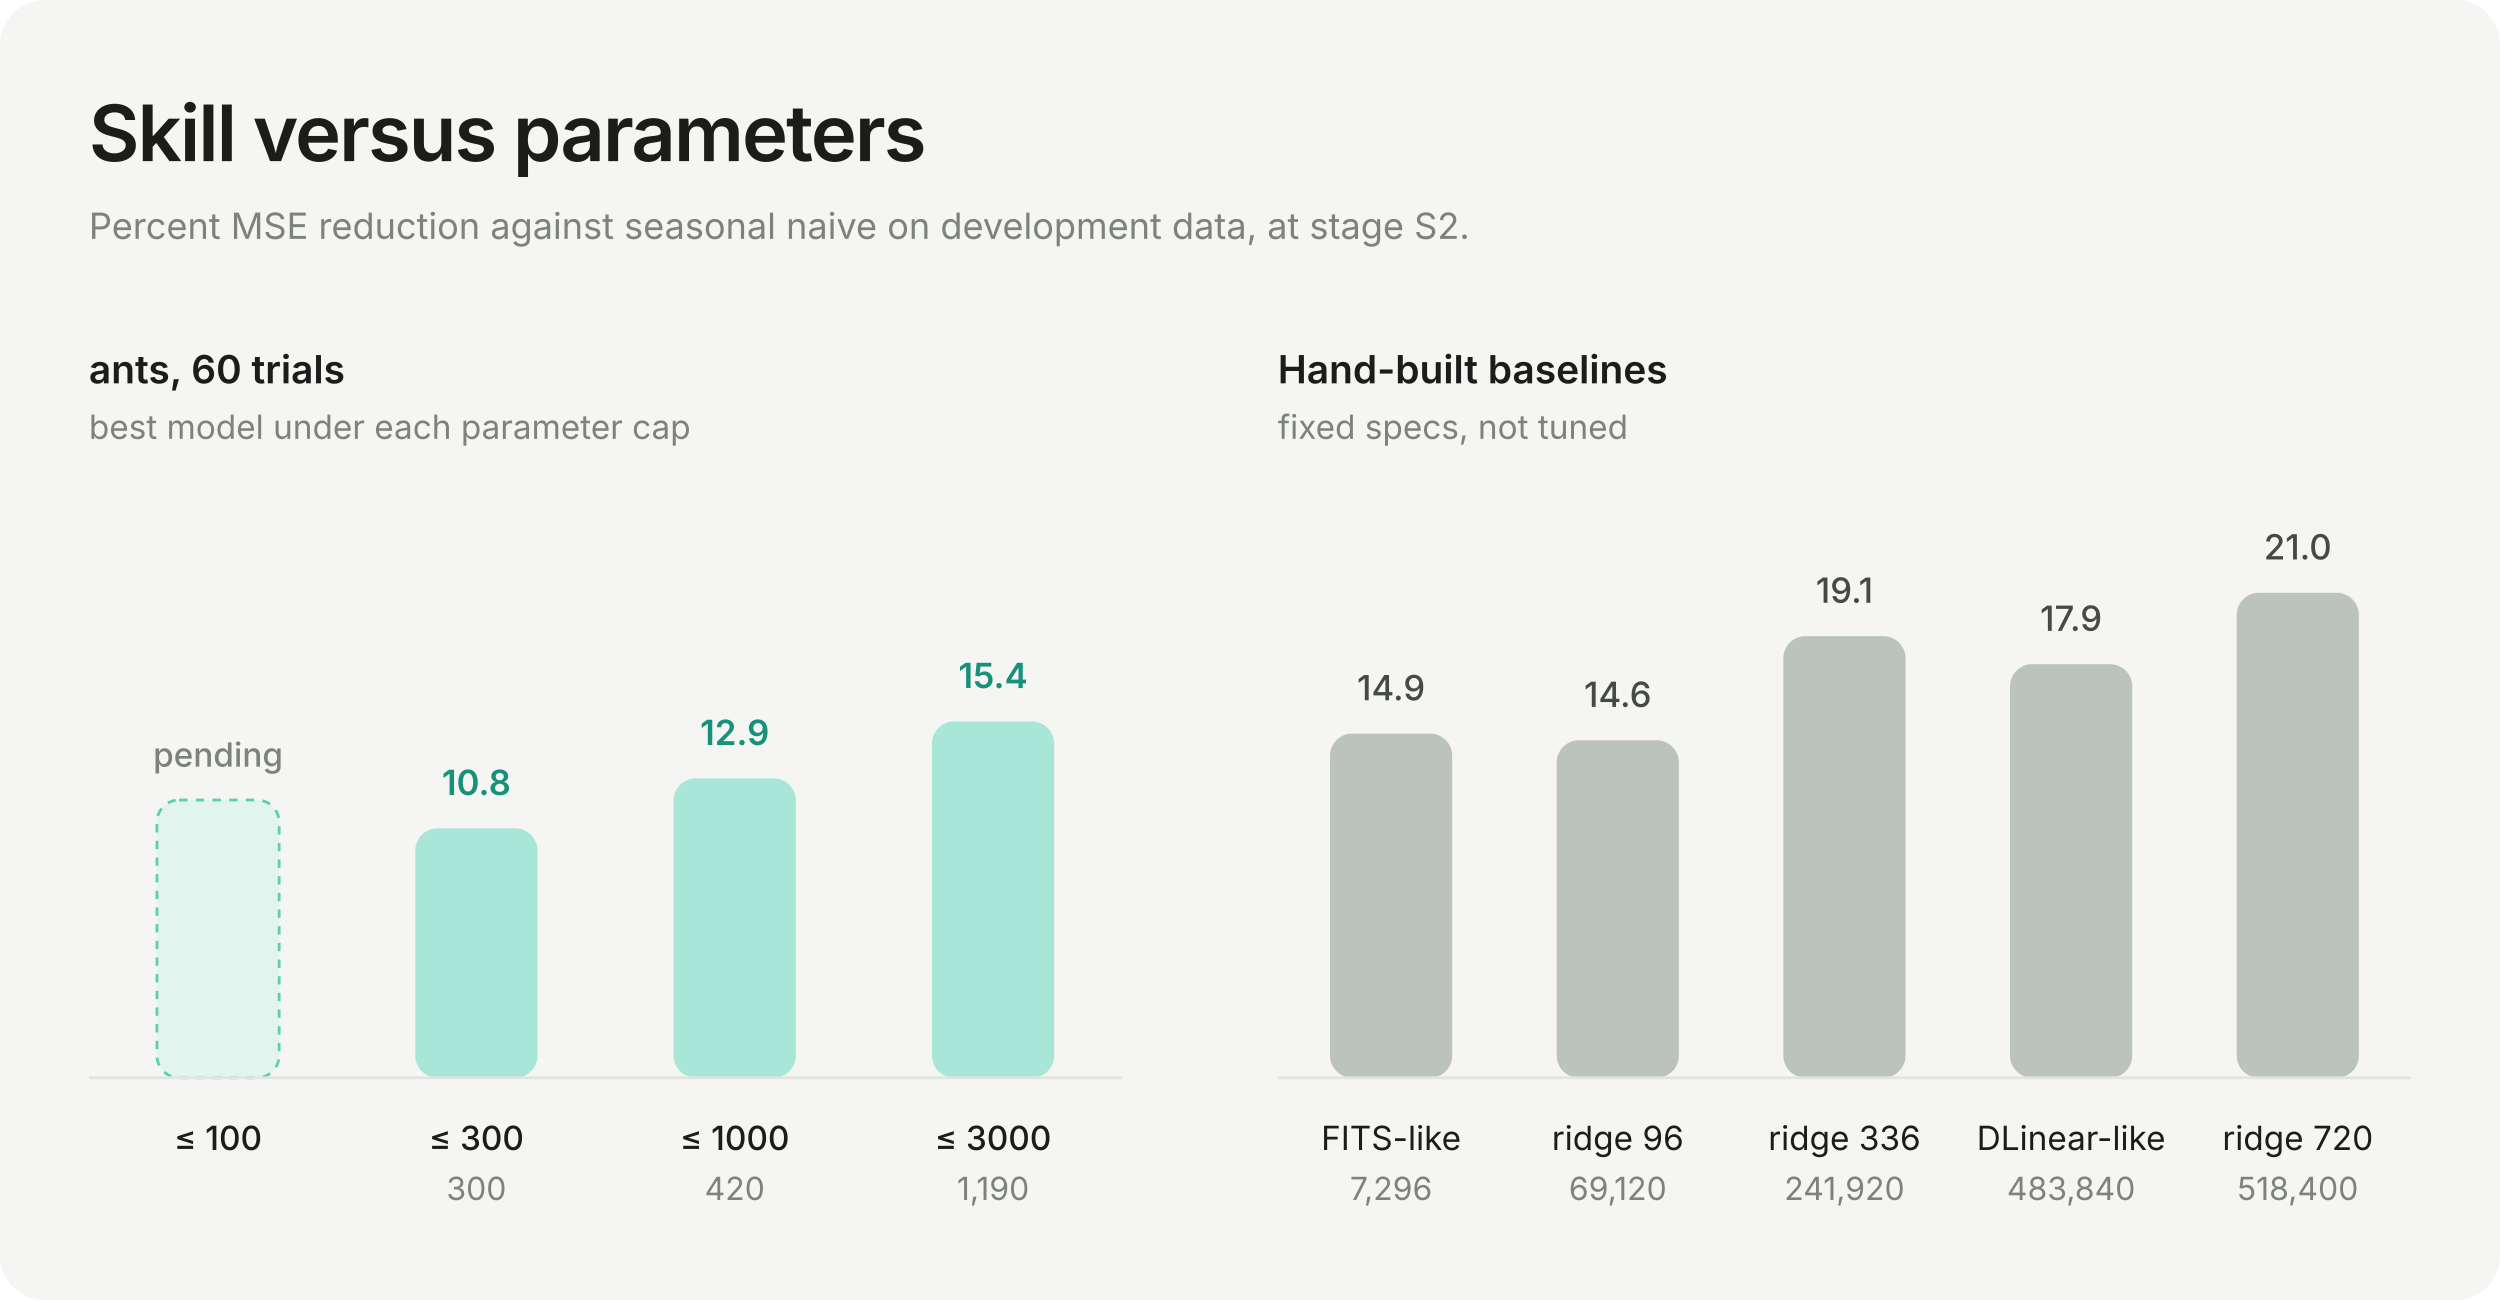
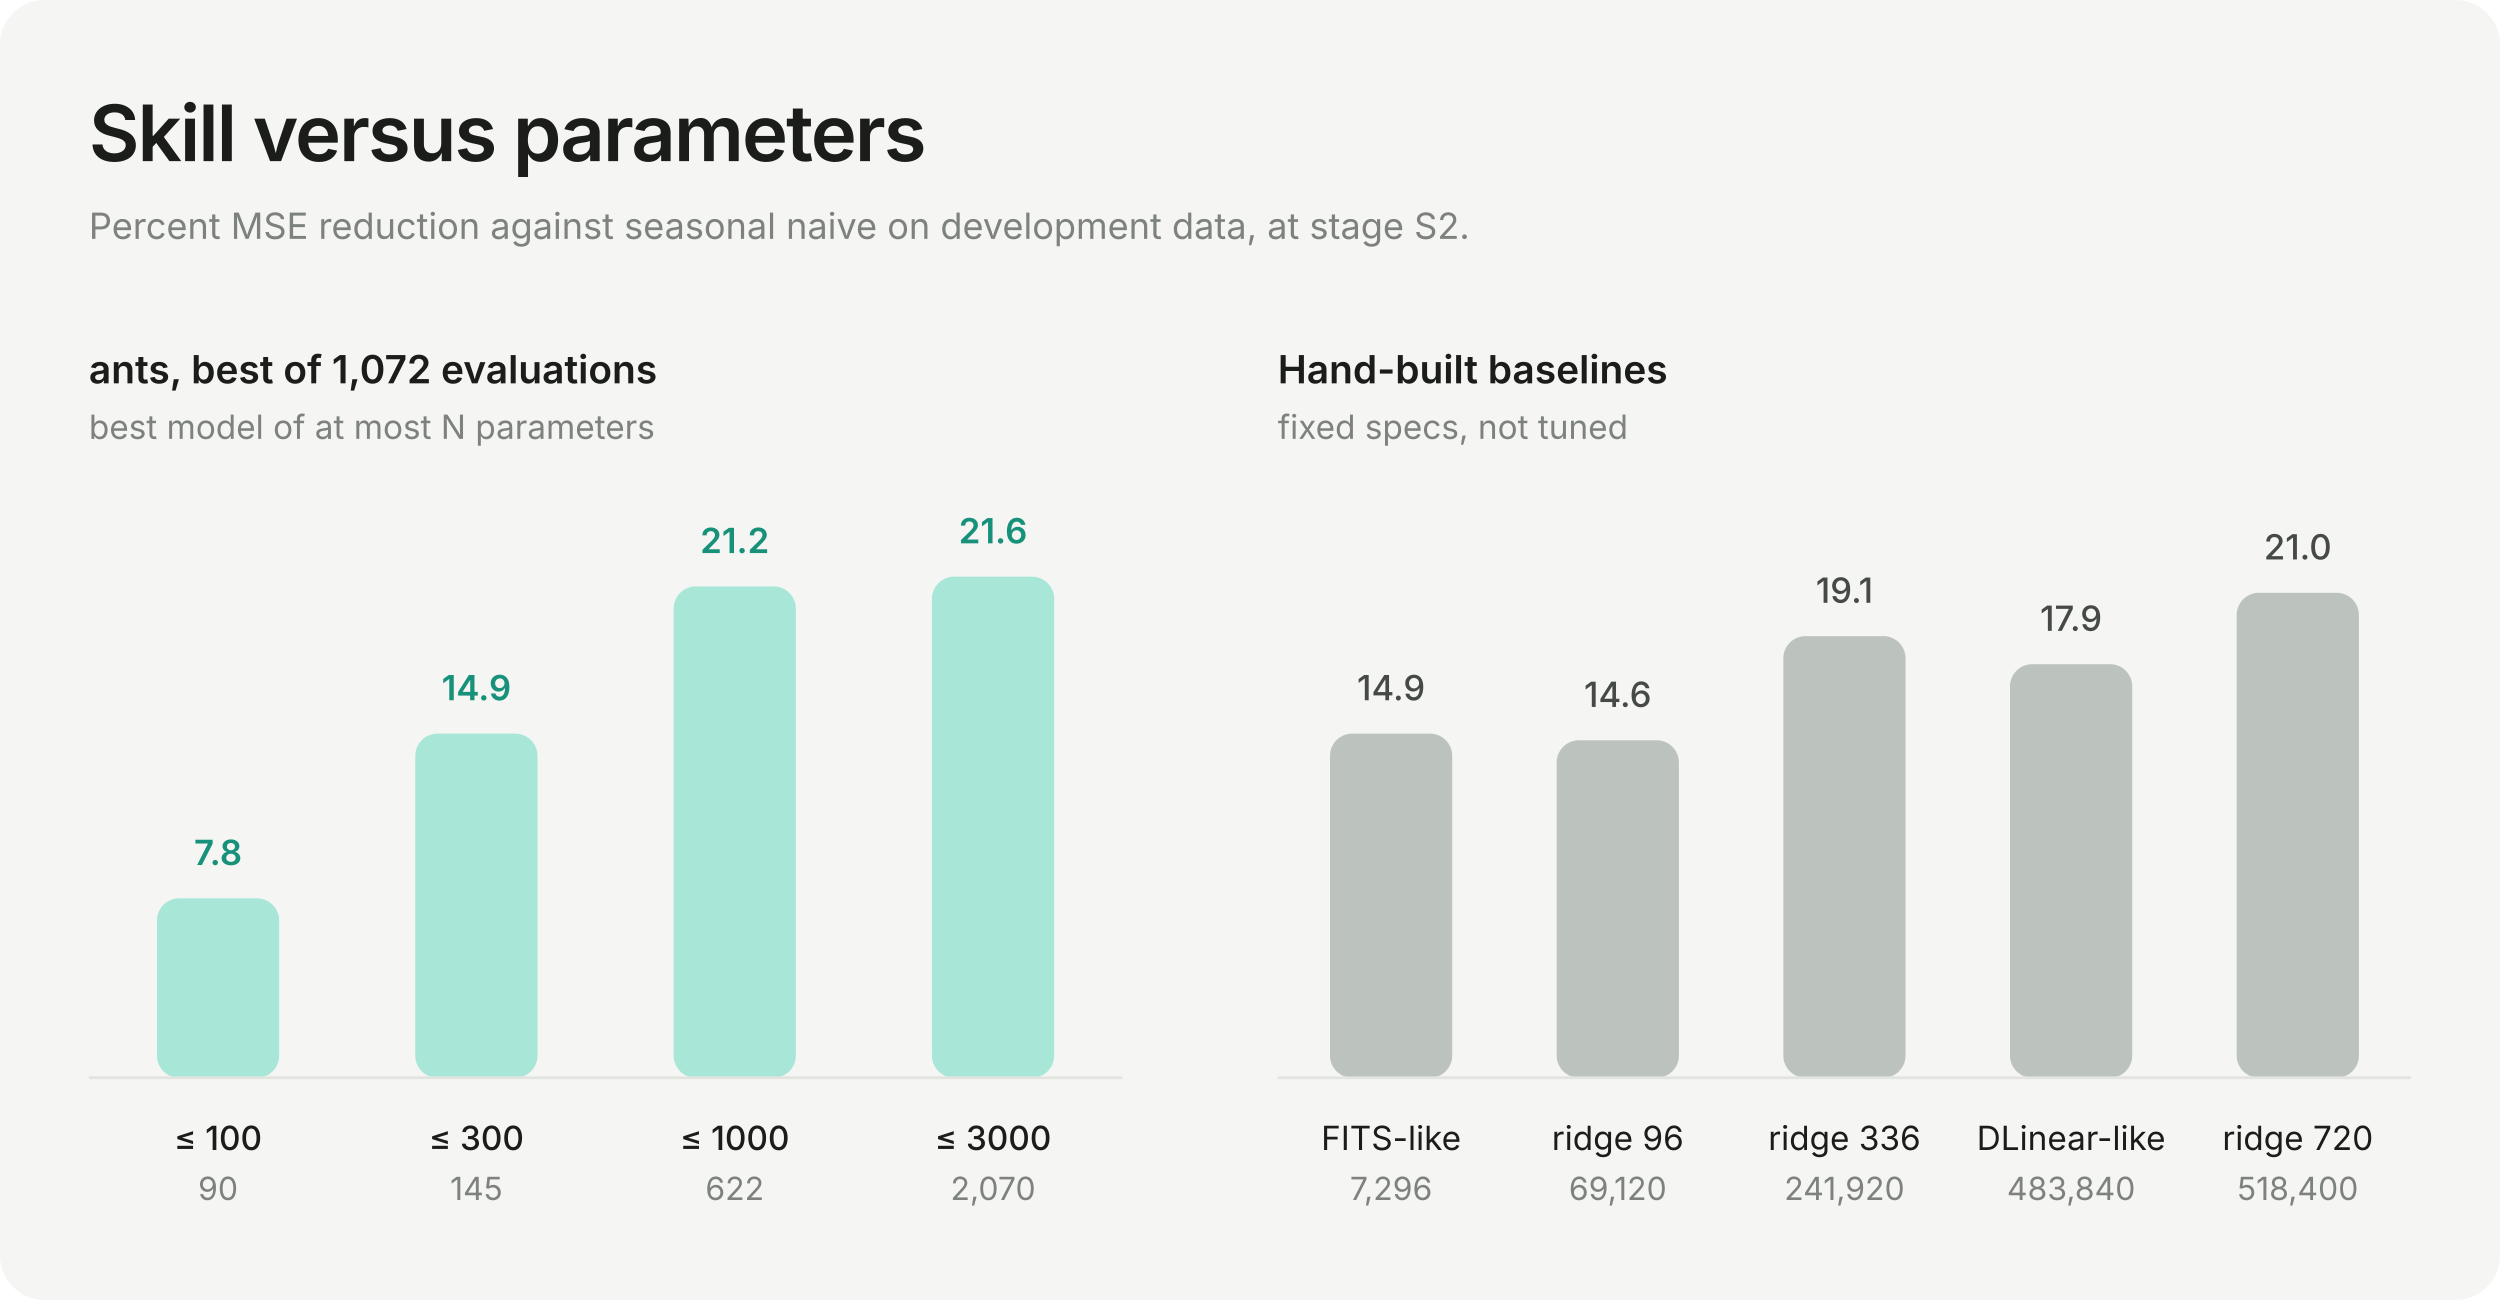
<svg xmlns="http://www.w3.org/2000/svg" viewBox="0 0 900 468" width="900" role="img" aria-label="Skill versus parameters">
  <rect width="900" height="468" rx="16" fill="#f5f5f3" />
  <text x="32.0" y="58.0" font-family="Inter,'Inter Variable',ui-sans-serif,-apple-system,BlinkMacSystemFont,'SF Pro Text','Segoe UI',Roboto,'Helvetica Neue',Arial,sans-serif" font-size="28" fill="#1b1d1b" text-anchor="start" font-weight="600" letter-spacing="-0.7" style="font-variant-numeric:tabular-nums;font-feature-settings:'tnum'">Skill versus parameters</text>
  <text x="32.0" y="86.0" font-family="Inter,'Inter Variable',ui-sans-serif,-apple-system,BlinkMacSystemFont,'SF Pro Text','Segoe UI',Roboto,'Helvetica Neue',Arial,sans-serif" font-size="13" fill="#7d827c" text-anchor="start" font-weight="400" letter-spacing="0" style="font-variant-numeric:tabular-nums;font-feature-settings:'tnum'">Percent MSE reduction against seasonal naive on development data, at stage S2.</text>
-   <text x="32.0" y="138.0" font-family="Inter,'Inter Variable',ui-sans-serif,-apple-system,BlinkMacSystemFont,'SF Pro Text','Segoe UI',Roboto,'Helvetica Neue',Arial,sans-serif" font-size="14" fill="#1b1d1b" text-anchor="start" font-weight="600" letter-spacing="0" style="font-variant-numeric:tabular-nums;font-feature-settings:'tnum'">ants, 60 trials</text>
-   <text x="32.0" y="158.0" font-family="Inter,'Inter Variable',ui-sans-serif,-apple-system,BlinkMacSystemFont,'SF Pro Text','Segoe UI',Roboto,'Helvetica Neue',Arial,sans-serif" font-size="12" fill="#7d827c" text-anchor="start" font-weight="400" letter-spacing="0" style="font-variant-numeric:tabular-nums;font-feature-settings:'tnum'">best model under each parameter cap</text>
-   <rect x="56.5" y="288.0" width="44" height="100.0" rx="8" fill="#e1f5ee" stroke="#5ccfb1" stroke-dasharray="3 3" />
-   <text x="78.5" y="276.0" font-family="Inter,'Inter Variable',ui-sans-serif,-apple-system,BlinkMacSystemFont,'SF Pro Text','Segoe UI',Roboto,'Helvetica Neue',Arial,sans-serif" font-size="12" fill="#7d827c" text-anchor="middle" font-weight="500" letter-spacing="0" style="font-variant-numeric:tabular-nums;font-feature-settings:'tnum'">pending</text>
+   <text x="32.0" y="138.0" font-family="Inter,'Inter Variable',ui-sans-serif,-apple-system,BlinkMacSystemFont,'SF Pro Text','Segoe UI',Roboto,'Helvetica Neue',Arial,sans-serif" font-size="14" fill="#1b1d1b" text-anchor="start" font-weight="600" letter-spacing="0" style="font-variant-numeric:tabular-nums;font-feature-settings:'tnum'">ants, best of 1,072 evaluations</text>
+   <text x="32.0" y="158.0" font-family="Inter,'Inter Variable',ui-sans-serif,-apple-system,BlinkMacSystemFont,'SF Pro Text','Segoe UI',Roboto,'Helvetica Neue',Arial,sans-serif" font-size="12" fill="#7d827c" text-anchor="start" font-weight="400" letter-spacing="0" style="font-variant-numeric:tabular-nums;font-feature-settings:'tnum'">best model of at most N parameters</text>
+   <rect x="56.5" y="323.4" width="44" height="64.6" rx="8" fill="#a8e6d7" />
+   <text x="78.5" y="311.4" font-family="Inter,'Inter Variable',ui-sans-serif,-apple-system,BlinkMacSystemFont,'SF Pro Text','Segoe UI',Roboto,'Helvetica Neue',Arial,sans-serif" font-size="12.5" fill="#17917a" text-anchor="middle" font-weight="600" letter-spacing="0" style="font-variant-numeric:tabular-nums;font-feature-settings:'tnum'">7.8</text>
  <text x="78.5" y="414.0" font-family="Inter,'Inter Variable',ui-sans-serif,-apple-system,BlinkMacSystemFont,'SF Pro Text','Segoe UI',Roboto,'Helvetica Neue',Arial,sans-serif" font-size="12" fill="#1b1d1b" text-anchor="middle" font-weight="500" letter-spacing="0" style="font-variant-numeric:tabular-nums;font-feature-settings:'tnum'">≤ 100</text>
-   <text x="78.5" y="432.0" font-family="Inter,'Inter Variable',ui-sans-serif,-apple-system,BlinkMacSystemFont,'SF Pro Text','Segoe UI',Roboto,'Helvetica Neue',Arial,sans-serif" font-size="11.5" fill="#7d827c" text-anchor="middle" font-weight="400" letter-spacing="0" style="font-variant-numeric:tabular-nums;font-feature-settings:'tnum'" />
-   <rect x="149.5" y="298.2" width="44" height="89.8" rx="8" fill="#a8e6d7" />
-   <text x="171.5" y="286.2" font-family="Inter,'Inter Variable',ui-sans-serif,-apple-system,BlinkMacSystemFont,'SF Pro Text','Segoe UI',Roboto,'Helvetica Neue',Arial,sans-serif" font-size="12.5" fill="#17917a" text-anchor="middle" font-weight="600" letter-spacing="0" style="font-variant-numeric:tabular-nums;font-feature-settings:'tnum'">10.8</text>
+   <text x="78.5" y="432.0" font-family="Inter,'Inter Variable',ui-sans-serif,-apple-system,BlinkMacSystemFont,'SF Pro Text','Segoe UI',Roboto,'Helvetica Neue',Arial,sans-serif" font-size="11.5" fill="#7d827c" text-anchor="middle" font-weight="400" letter-spacing="0" style="font-variant-numeric:tabular-nums;font-feature-settings:'tnum'">90</text>
+   <rect x="149.5" y="264.1" width="44" height="123.9" rx="8" fill="#a8e6d7" />
+   <text x="171.5" y="252.1" font-family="Inter,'Inter Variable',ui-sans-serif,-apple-system,BlinkMacSystemFont,'SF Pro Text','Segoe UI',Roboto,'Helvetica Neue',Arial,sans-serif" font-size="12.5" fill="#17917a" text-anchor="middle" font-weight="600" letter-spacing="0" style="font-variant-numeric:tabular-nums;font-feature-settings:'tnum'">14.9</text>
  <text x="171.5" y="414.0" font-family="Inter,'Inter Variable',ui-sans-serif,-apple-system,BlinkMacSystemFont,'SF Pro Text','Segoe UI',Roboto,'Helvetica Neue',Arial,sans-serif" font-size="12" fill="#1b1d1b" text-anchor="middle" font-weight="500" letter-spacing="0" style="font-variant-numeric:tabular-nums;font-feature-settings:'tnum'">≤ 300</text>
-   <text x="171.5" y="432.0" font-family="Inter,'Inter Variable',ui-sans-serif,-apple-system,BlinkMacSystemFont,'SF Pro Text','Segoe UI',Roboto,'Helvetica Neue',Arial,sans-serif" font-size="11.5" fill="#7d827c" text-anchor="middle" font-weight="400" letter-spacing="0" style="font-variant-numeric:tabular-nums;font-feature-settings:'tnum'">300</text>
-   <rect x="242.5" y="280.2" width="44" height="107.8" rx="8" fill="#a8e6d7" />
-   <text x="264.5" y="268.2" font-family="Inter,'Inter Variable',ui-sans-serif,-apple-system,BlinkMacSystemFont,'SF Pro Text','Segoe UI',Roboto,'Helvetica Neue',Arial,sans-serif" font-size="12.5" fill="#17917a" text-anchor="middle" font-weight="600" letter-spacing="0" style="font-variant-numeric:tabular-nums;font-feature-settings:'tnum'">12.9</text>
+   <text x="171.5" y="432.0" font-family="Inter,'Inter Variable',ui-sans-serif,-apple-system,BlinkMacSystemFont,'SF Pro Text','Segoe UI',Roboto,'Helvetica Neue',Arial,sans-serif" font-size="11.5" fill="#7d827c" text-anchor="middle" font-weight="400" letter-spacing="0" style="font-variant-numeric:tabular-nums;font-feature-settings:'tnum'">145</text>
+   <rect x="242.5" y="211.1" width="44" height="176.9" rx="8" fill="#a8e6d7" />
+   <text x="264.5" y="199.1" font-family="Inter,'Inter Variable',ui-sans-serif,-apple-system,BlinkMacSystemFont,'SF Pro Text','Segoe UI',Roboto,'Helvetica Neue',Arial,sans-serif" font-size="12.5" fill="#17917a" text-anchor="middle" font-weight="600" letter-spacing="0" style="font-variant-numeric:tabular-nums;font-feature-settings:'tnum'">21.2</text>
  <text x="264.5" y="414.0" font-family="Inter,'Inter Variable',ui-sans-serif,-apple-system,BlinkMacSystemFont,'SF Pro Text','Segoe UI',Roboto,'Helvetica Neue',Arial,sans-serif" font-size="12" fill="#1b1d1b" text-anchor="middle" font-weight="500" letter-spacing="0" style="font-variant-numeric:tabular-nums;font-feature-settings:'tnum'">≤ 1000</text>
-   <text x="264.5" y="432.0" font-family="Inter,'Inter Variable',ui-sans-serif,-apple-system,BlinkMacSystemFont,'SF Pro Text','Segoe UI',Roboto,'Helvetica Neue',Arial,sans-serif" font-size="11.5" fill="#7d827c" text-anchor="middle" font-weight="400" letter-spacing="0" style="font-variant-numeric:tabular-nums;font-feature-settings:'tnum'">420</text>
-   <rect x="335.5" y="259.7" width="44" height="128.3" rx="8" fill="#a8e6d7" />
-   <text x="357.5" y="247.7" font-family="Inter,'Inter Variable',ui-sans-serif,-apple-system,BlinkMacSystemFont,'SF Pro Text','Segoe UI',Roboto,'Helvetica Neue',Arial,sans-serif" font-size="12.5" fill="#17917a" text-anchor="middle" font-weight="600" letter-spacing="0" style="font-variant-numeric:tabular-nums;font-feature-settings:'tnum'">15.4</text>
+   <text x="264.5" y="432.0" font-family="Inter,'Inter Variable',ui-sans-serif,-apple-system,BlinkMacSystemFont,'SF Pro Text','Segoe UI',Roboto,'Helvetica Neue',Arial,sans-serif" font-size="11.5" fill="#7d827c" text-anchor="middle" font-weight="400" letter-spacing="0" style="font-variant-numeric:tabular-nums;font-feature-settings:'tnum'">622</text>
+   <rect x="335.5" y="207.6" width="44" height="180.4" rx="8" fill="#a8e6d7" />
+   <text x="357.5" y="195.6" font-family="Inter,'Inter Variable',ui-sans-serif,-apple-system,BlinkMacSystemFont,'SF Pro Text','Segoe UI',Roboto,'Helvetica Neue',Arial,sans-serif" font-size="12.5" fill="#17917a" text-anchor="middle" font-weight="600" letter-spacing="0" style="font-variant-numeric:tabular-nums;font-feature-settings:'tnum'">21.6</text>
  <text x="357.5" y="414.0" font-family="Inter,'Inter Variable',ui-sans-serif,-apple-system,BlinkMacSystemFont,'SF Pro Text','Segoe UI',Roboto,'Helvetica Neue',Arial,sans-serif" font-size="12" fill="#1b1d1b" text-anchor="middle" font-weight="500" letter-spacing="0" style="font-variant-numeric:tabular-nums;font-feature-settings:'tnum'">≤ 3000</text>
-   <text x="357.5" y="432.0" font-family="Inter,'Inter Variable',ui-sans-serif,-apple-system,BlinkMacSystemFont,'SF Pro Text','Segoe UI',Roboto,'Helvetica Neue',Arial,sans-serif" font-size="11.5" fill="#7d827c" text-anchor="middle" font-weight="400" letter-spacing="0" style="font-variant-numeric:tabular-nums;font-feature-settings:'tnum'">1,190</text>
+   <text x="357.5" y="432.0" font-family="Inter,'Inter Variable',ui-sans-serif,-apple-system,BlinkMacSystemFont,'SF Pro Text','Segoe UI',Roboto,'Helvetica Neue',Arial,sans-serif" font-size="11.5" fill="#7d827c" text-anchor="middle" font-weight="400" letter-spacing="0" style="font-variant-numeric:tabular-nums;font-feature-settings:'tnum'">2,070</text>
  <line x1="32" x2="404" y1="388" y2="388" stroke="#e2e4df" />
  <text x="460.0" y="138.0" font-family="Inter,'Inter Variable',ui-sans-serif,-apple-system,BlinkMacSystemFont,'SF Pro Text','Segoe UI',Roboto,'Helvetica Neue',Arial,sans-serif" font-size="14" fill="#1b1d1b" text-anchor="start" font-weight="600" letter-spacing="0" style="font-variant-numeric:tabular-nums;font-feature-settings:'tnum'">Hand-built baselines</text>
  <text x="460.0" y="158.0" font-family="Inter,'Inter Variable',ui-sans-serif,-apple-system,BlinkMacSystemFont,'SF Pro Text','Segoe UI',Roboto,'Helvetica Neue',Arial,sans-serif" font-size="12" fill="#7d827c" text-anchor="start" font-weight="400" letter-spacing="0" style="font-variant-numeric:tabular-nums;font-feature-settings:'tnum'">fixed specs, not tuned</text>
  <rect x="478.8" y="264.1" width="44" height="123.9" rx="8" fill="#bcc3be" />
  <text x="500.8" y="252.1" font-family="Inter,'Inter Variable',ui-sans-serif,-apple-system,BlinkMacSystemFont,'SF Pro Text','Segoe UI',Roboto,'Helvetica Neue',Arial,sans-serif" font-size="12.5" fill="#454a46" text-anchor="middle" font-weight="500" letter-spacing="0" style="font-variant-numeric:tabular-nums;font-feature-settings:'tnum'">14.9</text>
  <text x="500.8" y="414.0" font-family="Inter,'Inter Variable',ui-sans-serif,-apple-system,BlinkMacSystemFont,'SF Pro Text','Segoe UI',Roboto,'Helvetica Neue',Arial,sans-serif" font-size="12" fill="#1b1d1b" text-anchor="middle" font-weight="400" letter-spacing="0" style="font-variant-numeric:tabular-nums;font-feature-settings:'tnum'">FITS-like</text>
  <text x="500.8" y="432.0" font-family="Inter,'Inter Variable',ui-sans-serif,-apple-system,BlinkMacSystemFont,'SF Pro Text','Segoe UI',Roboto,'Helvetica Neue',Arial,sans-serif" font-size="11.5" fill="#7d827c" text-anchor="middle" font-weight="400" letter-spacing="0" style="font-variant-numeric:tabular-nums;font-feature-settings:'tnum'">7,296</text>
  <rect x="560.4" y="266.5" width="44" height="121.5" rx="8" fill="#bcc3be" />
  <text x="582.4" y="254.5" font-family="Inter,'Inter Variable',ui-sans-serif,-apple-system,BlinkMacSystemFont,'SF Pro Text','Segoe UI',Roboto,'Helvetica Neue',Arial,sans-serif" font-size="12.5" fill="#454a46" text-anchor="middle" font-weight="500" letter-spacing="0" style="font-variant-numeric:tabular-nums;font-feature-settings:'tnum'">14.6</text>
  <text x="582.4" y="414.0" font-family="Inter,'Inter Variable',ui-sans-serif,-apple-system,BlinkMacSystemFont,'SF Pro Text','Segoe UI',Roboto,'Helvetica Neue',Arial,sans-serif" font-size="12" fill="#1b1d1b" text-anchor="middle" font-weight="400" letter-spacing="0" style="font-variant-numeric:tabular-nums;font-feature-settings:'tnum'">ridge 96</text>
  <text x="582.4" y="432.0" font-family="Inter,'Inter Variable',ui-sans-serif,-apple-system,BlinkMacSystemFont,'SF Pro Text','Segoe UI',Roboto,'Helvetica Neue',Arial,sans-serif" font-size="11.5" fill="#7d827c" text-anchor="middle" font-weight="400" letter-spacing="0" style="font-variant-numeric:tabular-nums;font-feature-settings:'tnum'">69,120</text>
  <rect x="642.0" y="229.0" width="44" height="159.0" rx="8" fill="#bcc3be" />
  <text x="664.0" y="217.0" font-family="Inter,'Inter Variable',ui-sans-serif,-apple-system,BlinkMacSystemFont,'SF Pro Text','Segoe UI',Roboto,'Helvetica Neue',Arial,sans-serif" font-size="12.5" fill="#454a46" text-anchor="middle" font-weight="500" letter-spacing="0" style="font-variant-numeric:tabular-nums;font-feature-settings:'tnum'">19.1</text>
  <text x="664.0" y="414.0" font-family="Inter,'Inter Variable',ui-sans-serif,-apple-system,BlinkMacSystemFont,'SF Pro Text','Segoe UI',Roboto,'Helvetica Neue',Arial,sans-serif" font-size="12" fill="#1b1d1b" text-anchor="middle" font-weight="400" letter-spacing="0" style="font-variant-numeric:tabular-nums;font-feature-settings:'tnum'">ridge 336</text>
  <text x="664.0" y="432.0" font-family="Inter,'Inter Variable',ui-sans-serif,-apple-system,BlinkMacSystemFont,'SF Pro Text','Segoe UI',Roboto,'Helvetica Neue',Arial,sans-serif" font-size="11.5" fill="#7d827c" text-anchor="middle" font-weight="400" letter-spacing="0" style="font-variant-numeric:tabular-nums;font-feature-settings:'tnum'">241,920</text>
  <rect x="723.6" y="239.1" width="44" height="148.9" rx="8" fill="#bcc3be" />
  <text x="745.6" y="227.1" font-family="Inter,'Inter Variable',ui-sans-serif,-apple-system,BlinkMacSystemFont,'SF Pro Text','Segoe UI',Roboto,'Helvetica Neue',Arial,sans-serif" font-size="12.5" fill="#454a46" text-anchor="middle" font-weight="500" letter-spacing="0" style="font-variant-numeric:tabular-nums;font-feature-settings:'tnum'">17.9</text>
  <text x="745.6" y="414.0" font-family="Inter,'Inter Variable',ui-sans-serif,-apple-system,BlinkMacSystemFont,'SF Pro Text','Segoe UI',Roboto,'Helvetica Neue',Arial,sans-serif" font-size="12" fill="#1b1d1b" text-anchor="middle" font-weight="400" letter-spacing="0" style="font-variant-numeric:tabular-nums;font-feature-settings:'tnum'">DLinear-like</text>
  <text x="745.6" y="432.0" font-family="Inter,'Inter Variable',ui-sans-serif,-apple-system,BlinkMacSystemFont,'SF Pro Text','Segoe UI',Roboto,'Helvetica Neue',Arial,sans-serif" font-size="11.5" fill="#7d827c" text-anchor="middle" font-weight="400" letter-spacing="0" style="font-variant-numeric:tabular-nums;font-feature-settings:'tnum'">483,840</text>
  <rect x="805.2" y="213.4" width="44" height="174.6" rx="8" fill="#bcc3be" />
  <text x="827.2" y="201.4" font-family="Inter,'Inter Variable',ui-sans-serif,-apple-system,BlinkMacSystemFont,'SF Pro Text','Segoe UI',Roboto,'Helvetica Neue',Arial,sans-serif" font-size="12.5" fill="#454a46" text-anchor="middle" font-weight="500" letter-spacing="0" style="font-variant-numeric:tabular-nums;font-feature-settings:'tnum'">21.0</text>
  <text x="827.2" y="414.0" font-family="Inter,'Inter Variable',ui-sans-serif,-apple-system,BlinkMacSystemFont,'SF Pro Text','Segoe UI',Roboto,'Helvetica Neue',Arial,sans-serif" font-size="12" fill="#1b1d1b" text-anchor="middle" font-weight="400" letter-spacing="0" style="font-variant-numeric:tabular-nums;font-feature-settings:'tnum'">ridge 720</text>
  <text x="827.2" y="432.0" font-family="Inter,'Inter Variable',ui-sans-serif,-apple-system,BlinkMacSystemFont,'SF Pro Text','Segoe UI',Roboto,'Helvetica Neue',Arial,sans-serif" font-size="11.5" fill="#7d827c" text-anchor="middle" font-weight="400" letter-spacing="0" style="font-variant-numeric:tabular-nums;font-feature-settings:'tnum'">518,400</text>
  <line x1="460" x2="868" y1="388" y2="388" stroke="#e2e4df" />
</svg>
